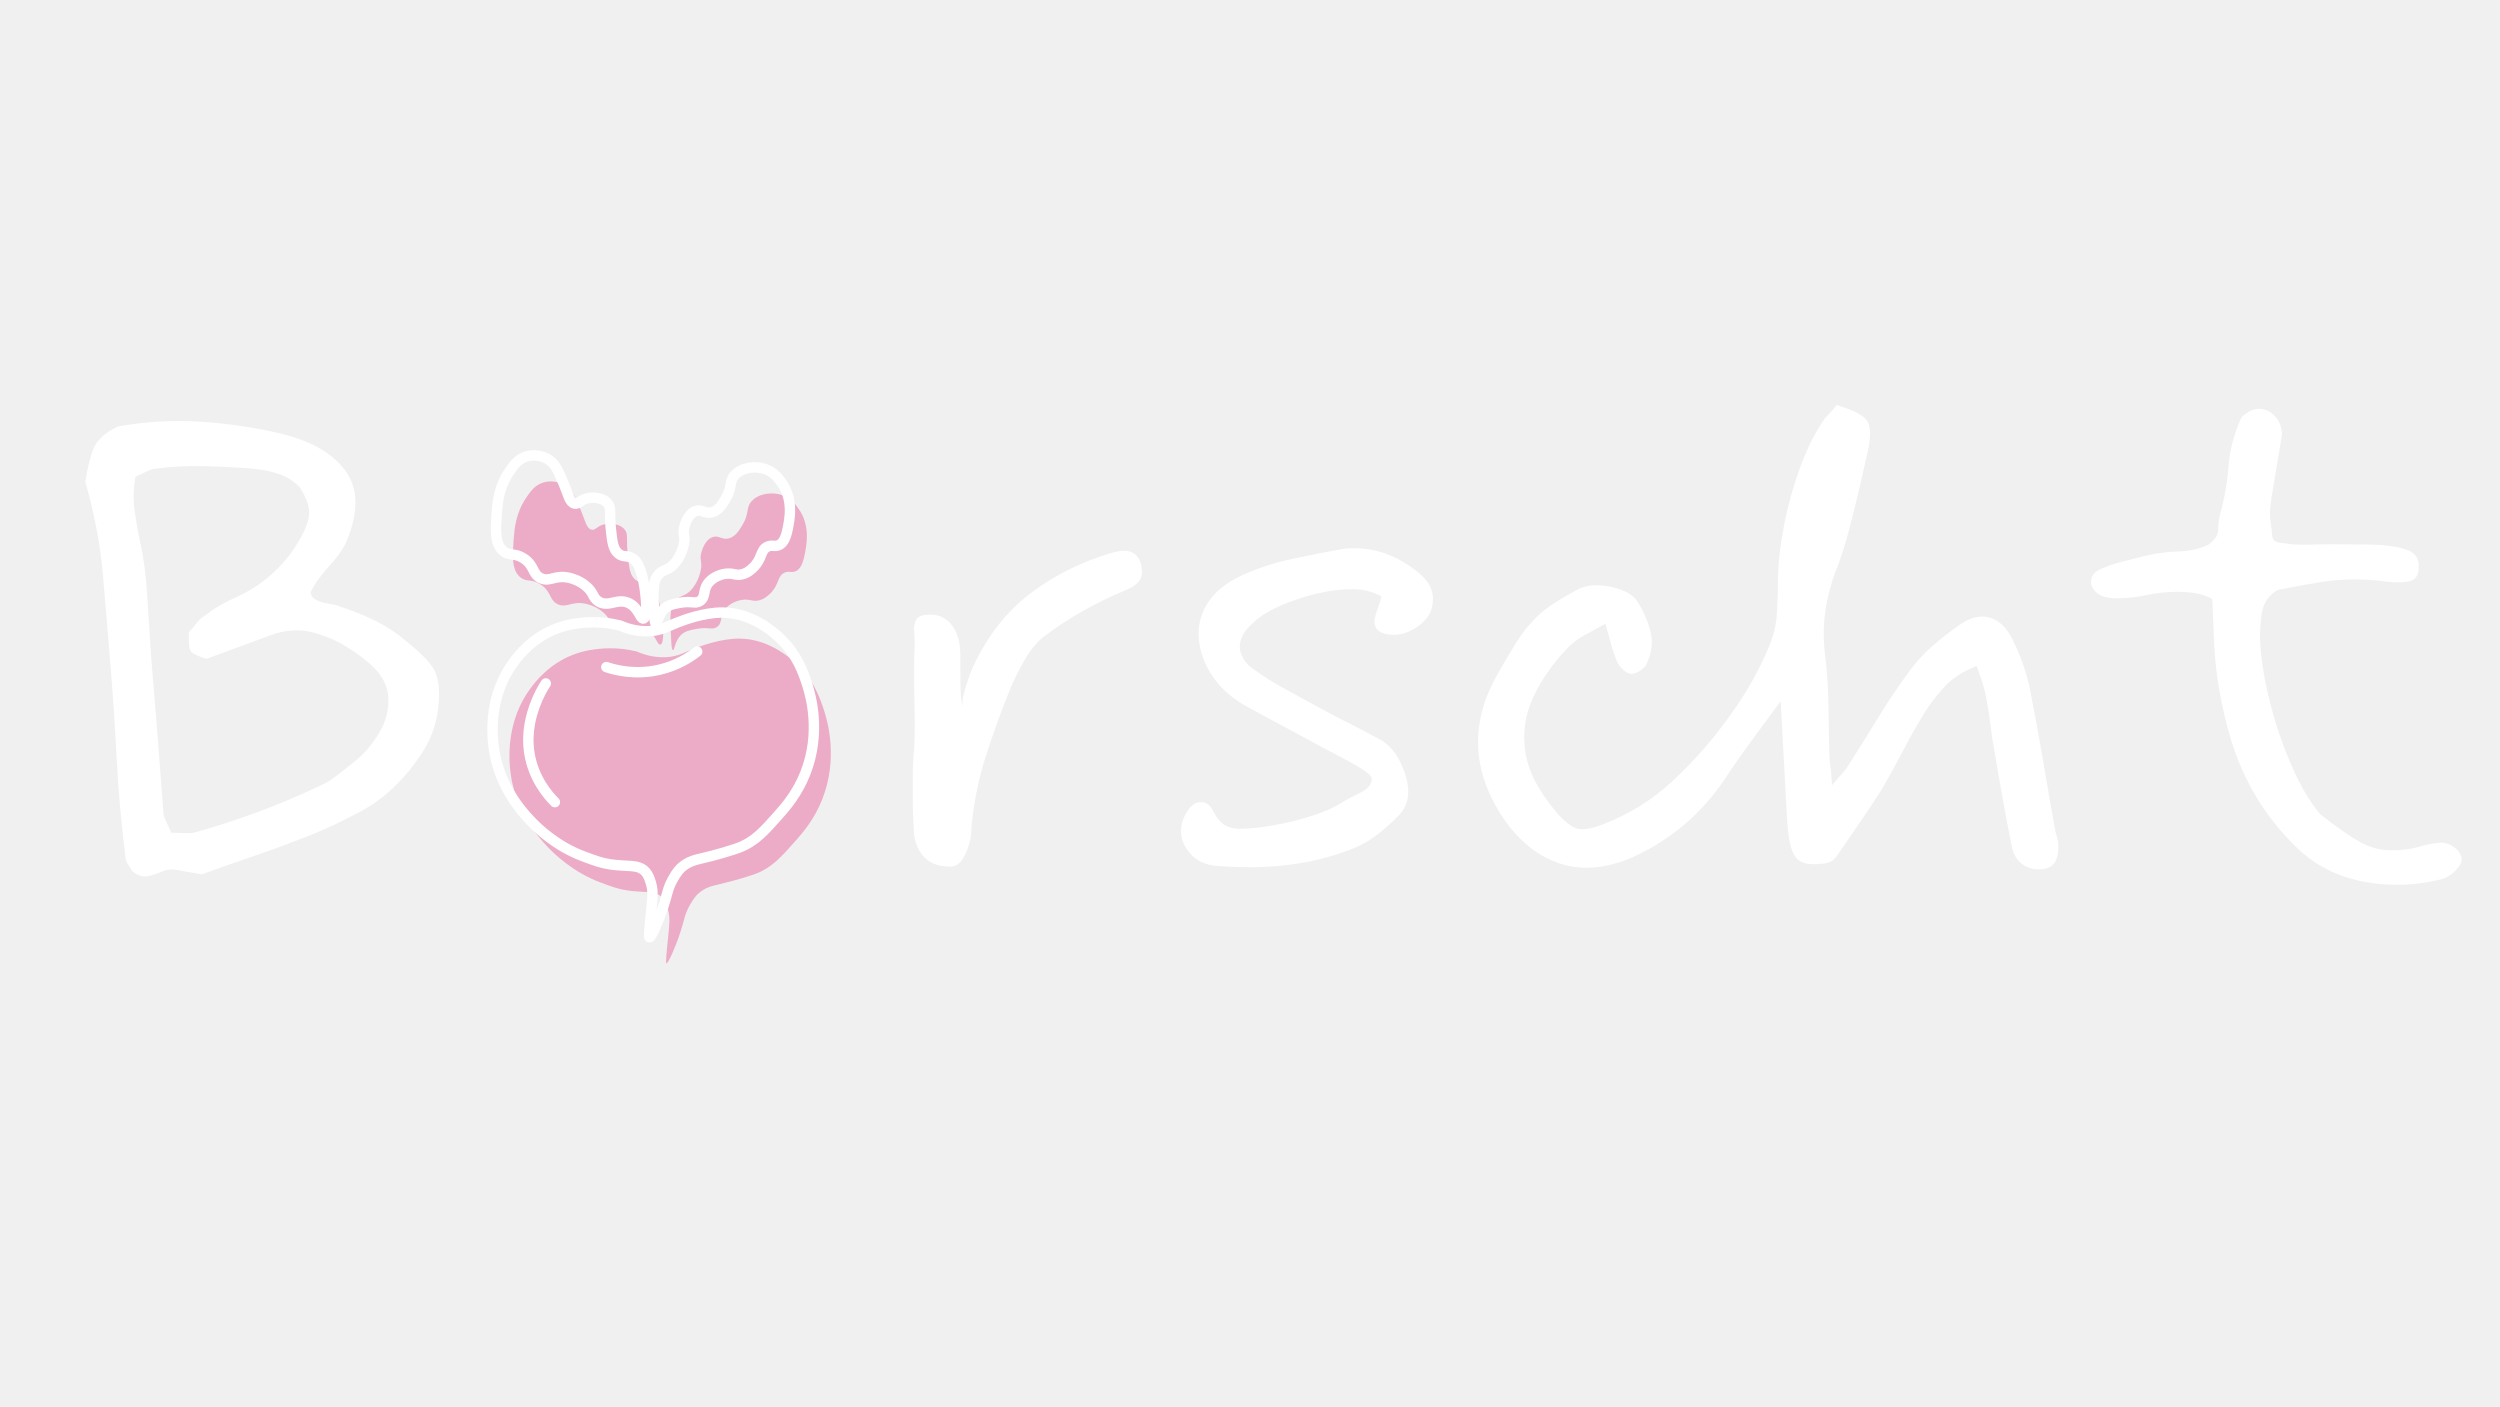
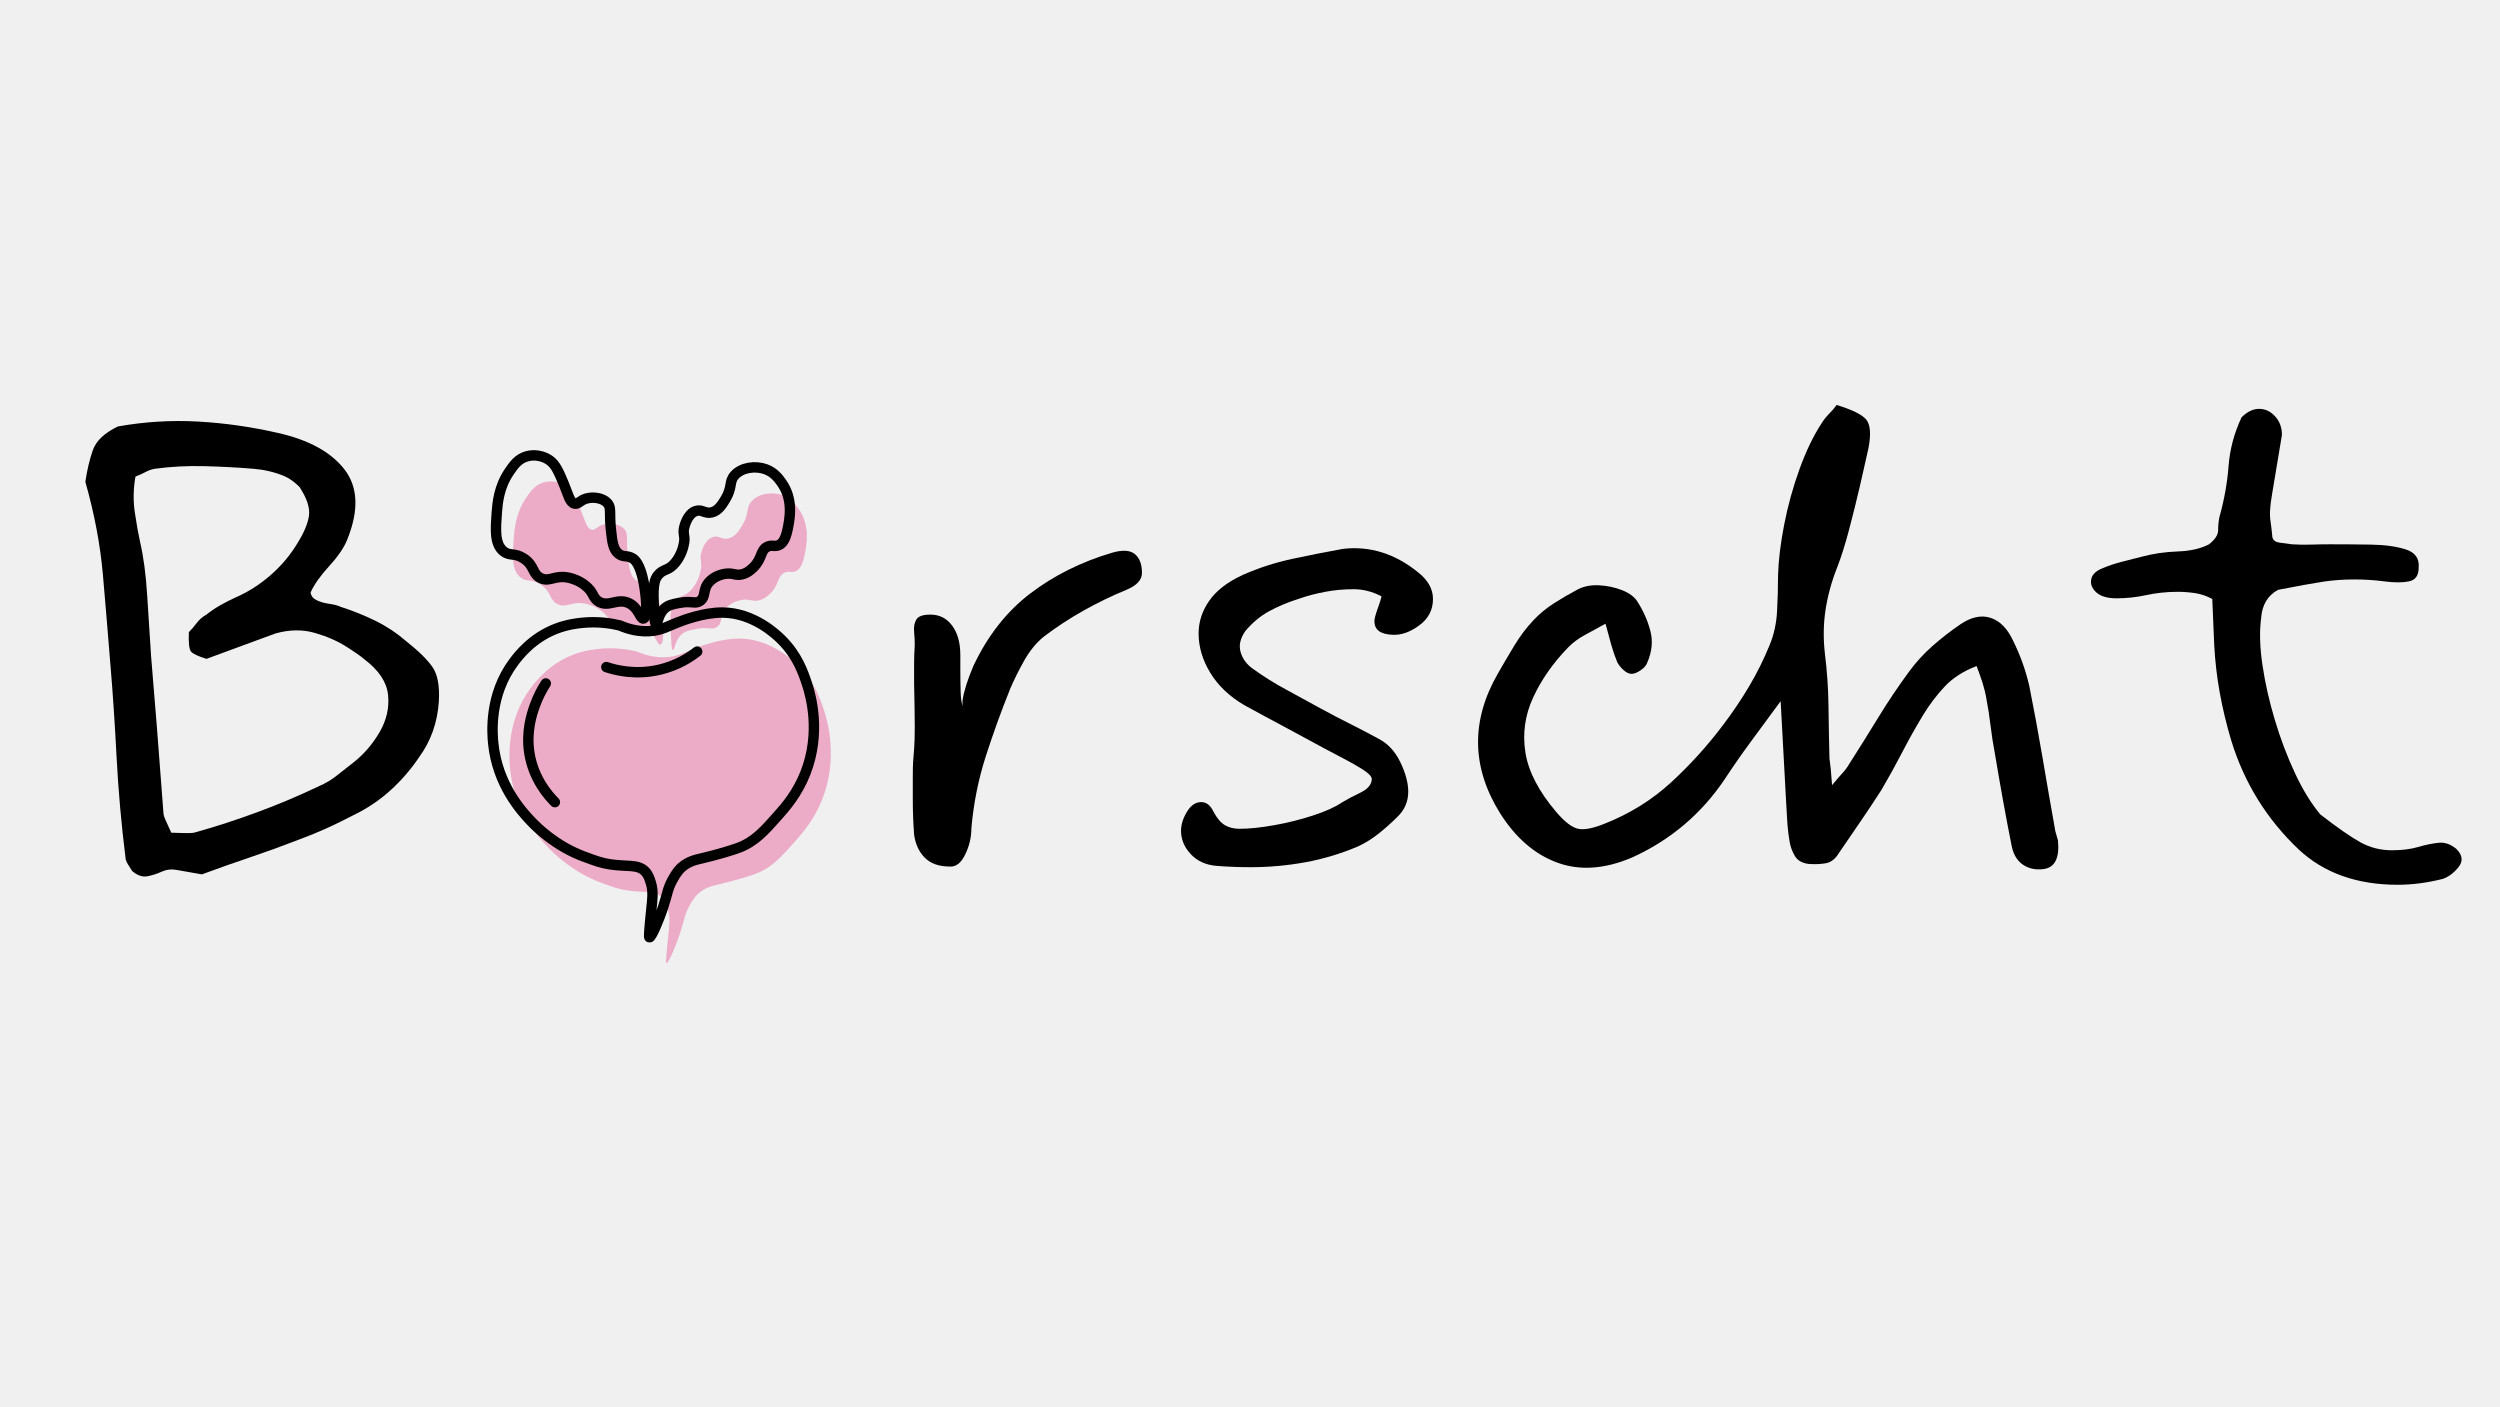
<svg xmlns="http://www.w3.org/2000/svg" version="1.1" viewBox="0 0 1920 1080" xml:space="preserve">
-   <g id="text" fill="#fff">
+   <g id="text" fill="currentColor">
    <path d="M135.04,668.01c-3.67-0.67-7.34-0.17-11,1.5c-3.67,1.66-7.34,2.83-11,3.5c-3.67,0.66-7.5-0.67-11.5-4         c-1-1.67-2-3.25-3-4.75s-1.67-2.91-2-4.25c-3.34-26.66-5.67-52.83-7-78.5c-1.34-25.66-2.84-48.33-4.5-68c-2-25-4-49-6-72         s-6.5-46.83-13.5-71.5c1.33-9,3.25-17.08,5.75-24.25c2.5-7.16,8.91-13.25,19.25-18.25c20.66-3.66,41.25-4.91,61.75-3.75         c20.5,1.17,40.91,4.09,61.25,8.75c23.66,5.34,40.66,14.67,51,28c10.33,13.34,11.16,31,2.5,53c-2.34,6.34-7,13.34-14,21         c-7,7.67-11.84,14.5-14.5,20.5c0.33,2.67,1.91,4.67,4.75,6c2.83,1.34,6.08,2.25,9.75,2.75c3.66,0.5,6.5,1.25,8.5,2.25         c9.33,3,18.25,6.59,26.75,10.75c8.5,4.17,16.41,9.42,23.75,15.75c9.66,7.67,16.41,14.34,20.25,20c3.83,5.67,5.41,14.34,4.75,26         c-1,16.34-6.17,30.84-15.5,43.5c-6.34,9.34-13.67,17.75-22,25.25c-8.34,7.5-17.67,13.75-28,18.75c-7,3.67-14,7.09-21,10.25         c-7,3.17-14.17,6.09-21.5,8.75c-12,4.67-24.17,9.09-36.5,13.25c-12.34,4.17-24.84,8.58-37.5,13.25L135.04,668.01z M131.54,639.51         c2,0,4.83,0.09,8.5,0.25c3.66,0.17,6.66,0.09,9-0.25c16.66-4.66,33.08-10,49.25-16c16.16-6,31.91-12.66,47.25-20         c4.66-2,9.08-4.66,13.25-8c4.16-3.33,8.41-6.66,12.75-10c8-6.33,14.66-14.08,20-23.25c5.33-9.16,7.5-18.66,6.5-28.5         c-1-9.83-7-18.91-18-27.25c-2.67-2.33-7.42-5.66-14.25-10c-6.84-4.33-14.92-7.83-24.25-10.5c-9.34-2.66-19.34-2.5-30,0.5l-53,19.5         c-6.34-2-10.25-3.83-11.75-5.5c-1.5-1.66-2.09-6.66-1.75-15c2-2,4-4.33,6-7c2-2.66,4.5-4.83,7.5-6.5         c3.33-2.66,6.91-5.08,10.75-7.25c3.83-2.16,7.58-4.08,11.25-5.75c10-4.33,19.16-10.16,27.5-17.5c8.33-7.33,15.16-15.5,20.5-24.5         c5-8,7.91-15,8.75-21c0.83-6-1.59-13.33-7.25-22c-1.67-1.66-3.5-3.25-5.5-4.75s-4.17-2.75-6.5-3.75c-7.34-3-15.17-4.83-23.5-5.5         c-12-1-24.59-1.66-37.75-2c-13.17-0.33-25.75,0.34-37.75,2c-2.34,0.34-4.75,1.17-7.25,2.5c-2.5,1.34-5.09,2.5-7.75,3.5         c-1.67,9.34-1.84,18.5-0.5,27.5c1.33,9,2.66,16.5,4,22.5c2.66,11.34,4.5,25.09,5.5,41.25c1,16.17,2,31.75,3,46.75         c1.33,15.34,2.83,33.67,4.5,55c1.66,21.34,3.33,43.17,5,65.5c0,1.34,0.75,3.59,2.25,6.75         C129.29,634.43,130.54,637.18,131.54,639.51z" />
    <path d="M729.53,665.51c-8.34,0-14.75-2.25-19.25-6.75s-7.25-10.41-8.25-17.75c-0.34-4.66-0.59-9.16-0.75-13.5         c-0.17-4.33-0.25-8.66-0.25-13v-19c0-4.33,0.08-7.83,0.25-10.5c0.16-2.66,0.41-5.91,0.75-9.75c0.33-3.83,0.5-9.58,0.5-17.25         c0-7.66-0.17-18.66-0.5-33c0-5,0-10,0-15s0.16-9.83,0.5-14.5c0-3.33-0.17-6.83-0.5-10.5c-0.34-3.66,0.25-6.75,1.75-9.25         s5.08-3.75,10.75-3.75c7,0,12.58,2.84,16.75,8.5c4.16,5.67,6.25,13.17,6.25,22.5c0,1.34,0,4.92,0,10.75         c0,5.84,0.08,11.67,0.25,17.5c0.16,5.84,0.75,9.42,1.75,10.75c-0.67-1.66-0.42-4.83,0.75-9.5c1.16-4.66,2.58-9.16,4.25-13.5         c1.66-4.33,2.66-6.83,3-7.5c11-23.33,25.58-41.91,43.75-55.75c18.16-13.83,39.08-24.25,62.75-31.25c8-2.33,13.83-2,17.5,1         c3.66,3,5.5,7.84,5.5,14.5c0,5.34-4,9.67-12,13c-11.34,4.67-22.34,10-33,16c-10.67,6-20.84,12.67-30.5,20         c-5.67,4.67-10.59,10.67-14.75,18c-4.17,7.34-7.75,14.5-10.75,21.5c-7,17.34-13.34,34.84-19,52.5c-5.67,17.67-9.34,36-11,55         c0,7-1.59,13.75-4.75,20.25C738.11,662.76,734.2,665.84,729.53,665.51z" />
    <path d="M960.53,666.01c-4.34,0-8.67-0.08-13-0.25c-4.34-0.16-8.67-0.41-13-0.75c-8.34-0.66-15-3.66-20-9         c-5-5.33-7.5-11.33-7.5-18c0-4.66,1.5-9.5,4.5-14.5s6.66-7.5,11-7.5c4,0,7.16,2.5,9.5,7.5c2.66,5,5.58,8.42,8.75,10.25         c3.16,1.84,6.91,2.75,11.25,2.75c7.33,0,16.16-0.91,26.5-2.75c10.33-1.83,20.33-4.33,30-7.5c9.66-3.16,17.16-6.58,22.5-10.25         c3.33-2,7.91-4.41,13.75-7.25c5.83-2.83,8.75-6.41,8.75-10.75c-0.34-2-2.75-4.41-7.25-7.25c-4.5-2.83-9.5-5.66-15-8.5         c-5.5-2.83-10.09-5.25-13.75-7.25c-10.34-5.66-20.67-11.25-31-16.75c-10.34-5.5-20.67-11.08-31-16.75         c-11.34-6.66-20-14.91-26-24.75c-6-9.83-9-19.91-9-30.25c0-9,2.75-17.41,8.25-25.25c5.5-7.83,14.08-14.41,25.75-19.75         c12-5.33,24.58-9.41,37.75-12.25c13.16-2.83,26.25-5.41,39.25-7.75c20.66-2.33,39.83,3.67,57.5,18c7.66,6,11.5,12.84,11.5,20.5         c0,8.34-3.5,15.09-10.5,20.25c-7,5.17-13.84,7.59-20.5,7.25c-9.34-0.33-14-3.83-14-10.5c0-1.66,0.83-4.83,2.5-9.5         c1.66-4.66,2.66-7.83,3-9.5c-7-3.66-14.17-5.5-21.5-5.5c-7.34,0-14.59,0.67-21.75,2c-7.17,1.34-14.09,3.17-20.75,5.5         c-8.34,2.67-15.84,5.84-22.5,9.5c-6.67,3.67-12.67,8.67-18,15c-4,5.67-5.25,11.09-3.75,16.25c1.5,5.17,4.58,9.42,9.25,12.75         c8.33,6,17,11.42,26,16.25c9,4.84,18,9.75,27,14.75c7.33,4,14.66,7.84,22,11.5c7.33,3.67,14.66,7.5,22,11.5         c7,3.67,12.5,9.67,16.5,18c4,8.34,6,15.84,6,22.5c0,7.67-2.84,14.17-8.5,19.5c-4.34,4.34-9,8.5-14,12.5s-10.34,7.34-16,10         c-13.34,5.67-26.92,9.75-40.75,12.25C988.45,664.76,974.53,666.01,960.53,666.01z" />
    <path d="M1569.03,667.51c-6,0.66-11.17-0.5-15.5-3.5c-4.34-3-7.17-7.66-8.5-14c-2.34-11.66-4.59-23.5-6.75-35.5         c-2.17-12-4.25-24-6.25-36c-1.34-7-2.42-14-3.25-21c-0.84-7-1.92-14-3.25-21c-0.67-4-1.67-8.08-3-12.25         c-1.34-4.16-2.84-8.41-4.5-12.75c-10.34,4-18.59,9.34-24.75,16c-6.17,6.67-11.59,13.84-16.25,21.5c-5.67,9.34-11,18.84-16,28.5         c-5,9.67-10.34,19.34-16,29c-5.34,8.34-10.75,16.5-16.25,24.5s-11.09,16.17-16.75,24.5c-2.67,4.34-6,6.84-10,7.5         c-4,0.67-8.34,0.84-13,0.5c-5-0.66-8.5-2.66-10.5-6c-2-3.33-3.34-6.83-4-10.5c-1-5.66-1.67-11.5-2-17.5c-0.34-6-0.67-11.83-1-17.5         l-4-73.5c-8.34,11.34-16,21.75-23,31.25s-13.67,19.09-20,28.75c-9,13.34-19.42,25-31.25,35c-11.84,10-25.09,18.34-39.75,25         c-21,9-40.17,10.33-57.5,4c-17.34-6.33-32-19-44-38c-22-35.33-22.5-71.16-1.5-107.5c4-7,8.16-14.08,12.5-21.25         c4.33-7.16,9.16-13.58,14.5-19.25c4.66-5,10-9.41,16-13.25c6-3.83,12.16-7.41,18.5-10.75c4.66-2.33,10.08-3.33,16.25-3         c6.16,0.34,12,1.59,17.5,3.75c5.5,2.17,9.41,5.09,11.75,8.75c4.66,7.34,8,14.92,10,22.75c2,7.84,1.16,15.92-2.5,24.25         c-0.67,2-2.34,3.92-5,5.75c-2.67,1.84-5,2.75-7,2.75s-4.09-1-6.25-3c-2.17-2-3.75-4-4.75-6c-1.67-4-3.17-8.33-4.5-13         c-1.34-4.66-2.84-10.16-4.5-16.5c-6,3.34-11.34,6.25-16,8.75c-4.67,2.5-8.84,5.59-12.5,9.25c-11.67,12-20.67,24.84-27,38.5         c-6.34,13.67-8.34,27.84-6,42.5c2.33,14.67,10.33,30,24,46c6.33,7.34,11.83,11.5,16.5,12.5c4.66,1,11.5-0.33,20.5-4         c19.33-7.66,36.33-18.25,51-31.75c14.66-13.5,28-28.25,40-44.25c7.33-9.66,14-19.58,20-29.75c6-10.16,11.16-20.58,15.5-31.25         c3.33-8,5.25-16.66,5.75-26c0.5-9.33,0.75-18.5,0.75-27.5c0.33-11.66,1.91-24.75,4.75-39.25c2.83-14.5,6.75-28.66,11.75-42.5         c5-13.83,10.66-25.58,17-35.25c1.66-2.66,3.58-5.08,5.75-7.25c2.16-2.16,4.08-4.41,5.75-6.75c12,3.67,19.58,7.42,22.75,11.25         c3.16,3.84,3.75,11.09,1.75,21.75c-1.67,7.67-3.84,17.25-6.5,28.75c-2.67,11.5-5.5,22.92-8.5,34.25c-3,11.34-6,20.84-9,28.5         c-4.34,11-7.34,21.92-9,32.75c-1.67,10.84-1.84,22.09-0.5,33.75c1.66,13.34,2.58,26.67,2.75,40c0.16,13.34,0.41,26.84,0.75,40.5         c0.33,2.34,0.66,5.09,1,8.25c0.33,3.17,0.66,7.25,1,12.25c3-3.66,5.58-6.66,7.75-9c2.16-2.33,3.91-4.66,5.25-7         c7.66-12,15.16-24,22.5-36c7.33-12,15.16-23.66,23.5-35c5.33-7.33,11.41-14,18.25-20c6.83-6,13.91-11.5,21.25-16.5         c8.33-5.66,16.08-7.33,23.25-5c7.16,2.34,12.91,8.17,17.25,17.5c2.66,5.34,5.08,11,7.25,17c2.16,6,3.91,12,5.25,18         c3.66,18.34,7.08,36.84,10.25,55.5c3.16,18.67,6.41,37.34,9.75,56c0.33,1.34,0.66,2.5,1,3.5c0.33,1,0.66,2.17,1,3.5         C1581.86,659.18,1578.03,666.51,1569.03,667.51z" />
    <path d="M1841.53,679.51c-31.34,0-56.67-9-76-27c-12.34-11.66-22.84-24.5-31.5-38.5c-8.67-14-15.5-29.16-20.5-45.5         c-3.67-12.33-6.59-24.5-8.75-36.5c-2.17-12-3.59-24.16-4.25-36.5l-1.5-35.5c-4.34-2.33-8.75-3.83-13.25-4.5         c-4.5-0.66-8.92-1-13.25-1c-8.34,0-16.34,0.84-24,2.5c-7.67,1.67-15.34,2.5-23,2.5c-7,0-12.17-1.5-15.5-4.5         c-3.34-3-4.66-6.33-4-10c0.66-3.66,3.5-6.5,8.5-8.5c4.66-2,9.58-3.66,14.75-5c5.16-1.33,10.41-2.66,15.75-4         c8.66-2.33,17.83-3.66,27.5-4c9.66-0.33,17.66-2.16,24-5.5c4.66-3.66,7-7.25,7-10.75s0.33-6.91,1-10.25c3.66-13,6-26,7-39         s4.33-25.5,10-37.5c4.33-4.33,8.83-6.5,13.5-6.5c4.66,0,8.75,1.92,12.25,5.75c3.5,3.84,5.25,8.59,5.25,14.25         c-1.67,10-3.09,18.5-4.25,25.5c-1.17,7-2.25,13.5-3.25,19.5s-1.5,9.84-1.5,11.5c-0.34,3.34-0.25,6.67,0.25,10         c0.5,3.34,0.91,6.84,1.25,10.5c0,3.34,1.91,5.25,5.75,5.75c3.83,0.5,6.91,0.92,9.25,1.25c5,0.34,10,0.42,15,0.25         c5-0.16,9.83-0.25,14.5-0.25c10.33,0,20.83,0.09,31.5,0.25c10.66,0.17,19.58,1.42,26.75,3.75c7.16,2.34,10.41,7,9.75,14         c0,6-2.5,9.5-7.5,10.5s-11.25,1-18.75,0s-15.25-1.5-23.25-1.5c-8.34,0-16.34,0.59-24,1.75c-7.67,1.17-19.17,3.25-34.5,6.25         c-8,4.34-12.34,11.67-13,22c-1.34,10-1,21.84,1,35.5c2,13.67,5.16,27.75,9.5,42.25c4.33,14.5,9.5,28.17,15.5,41         c6,12.84,12.5,23.42,19.5,31.75c13.33,10.34,23.66,17.5,31,21.5c7.33,4,15.33,6,24,6c7.66,0,14.33-0.83,20-2.5         c5.66-1.66,10.91-2.75,15.75-3.25c4.83-0.5,9.41,1.09,13.75,4.75c4.66,4.67,5.25,9.25,1.75,13.75s-7.59,7.58-12.25,9.25         C1864.03,678.01,1852.53,679.51,1841.53,679.51z" />
  </g>
  <g id="Beetroot">
    <g id="shadow" fill="#ECABC6">
      <path d="M516.86,499.28    c-0.92-0.11-1.16-3.92-1.19-4.4c-1.1-18.45-1.66-27.68,2.46-32.9c4.48-5.68,7.97-2.94,13.7-10.12c4.53-5.68,6.02-11.93,6.53-14.96    c0.96-5.67-1.04-6.38,0-11.38c0.21-0.99,2.38-10.89,9.06-13.07c4.73-1.54,6.92,2.36,12.22,1.05c5.04-1.24,7.91-5.94,10.33-9.9    c5.86-9.6,2.64-13.41,7.17-18.55c5.38-6.11,15.99-7.61,24.02-4.64c6.47,2.39,9.91,7.19,12.01,10.12    c9.48,13.21,6.3,28.32,4.64,36.25c-1.64,7.79-3.93,10.36-6.11,11.59c-3.56,2.01-5.53-0.26-9.27,1.48    c-5.68,2.63-3.76,9.08-10.96,16.02c-1.74,1.67-4.56,4.33-8.85,5.27c-4.41,0.97-5.94-0.84-10.75-0.63    c-4.97,0.22-10.41,2.47-13.91,6.11c-5.71,5.94-2.43,11.61-7.38,14.96c-3.78,2.57-6.21-0.41-16.02,1.48    c-4.85,0.93-8.38,1.61-11.38,4.43C518.2,492.14,518.13,499.43,516.86,499.28z" />
      <path d="M507.19,495.04c3.42-0.84,2.16-16.79,0.28-26.98c-2.81-15.21-7.12-18.28-8.43-19.11    c-4.43-2.8-7.1-0.62-10.96-3.65c-4.18-3.29-4.85-8.84-5.9-18.55c-1.4-12.94,0.53-16.61-2.53-20.23    c-3.55-4.19-11.01-5.14-16.3-3.65c-5.03,1.41-6.09,4.52-8.99,3.93c-3.88-0.78-4.95-6.94-8.15-14.61    c-4.27-10.25-6.53-15.32-10.96-18.55c-4.91-3.58-11.88-4.93-17.98-3.09c-6.44,1.94-9.84,6.82-13.21,11.8    c-7.94,11.75-8.96,23.71-9.55,31.75c-0.91,12.37-1.73,23.62,5.06,29.22c4.9,4.04,8.61,0.9,15.74,5.62    c8.45,5.6,6.36,12.11,13.21,15.17c6.98,3.12,10.69-2.96,21.92-0.28c2.25,0.54,7.08,1.97,11.8,5.62    c7.18,5.55,5.55,9.63,10.68,12.64c7.72,4.53,14.19-3.08,23.04,1.12C503.74,486.94,504.65,495.66,507.19,495.04z" />
      <path d="M489.02,500.35    c6.22,2.7,15.38,5.51,25.89,4.05c7.28-1.01,10.95-3.48,18.91-6.53c3.98-1.53,19.56-7.51,33.99-7.43    c24.35,0.13,41.96,17.47,45.24,20.71c12.32,12.13,16.82,25.34,19.81,34.44c2.91,8.87,10.86,37.27-1.35,68.21    c-6.17,15.63-15.1,25.86-20.93,32.41c-10.39,11.68-17.78,20.26-30.61,24.99c-4.31,1.59-15.89,5.21-28.36,8.1    c-4.23,0.98-9.87,2.18-15.08,6.75c-1.08,0.95-3.82,3.51-7.2,9.9c-3.82,7.21-3.51,9.96-6.98,20.48    c-3.76,11.43-9.28,23.83-10.58,23.41c-0.41-0.13-0.65-1.18,2.03-27.01c0.78-7.57,0.11-11.28-0.9-14.63    c-0.86-2.87-1.85-6.14-4.28-8.78c-5.54-6-13.87-3.57-27.24-5.63c-6.72-1.03-11.23-2.72-20.26-6.08    c-21.37-7.96-35.9-22.38-40.29-27.01c-7.18-7.58-25.84-27.84-29.04-59.88c-0.76-7.59-3.25-36.9,15.76-62.35    c3.67-4.92,14.16-18.6,32.64-25.66c8.71-3.32,16.49-4.15,20.03-4.5C472.36,497.11,482.43,498.75,489.02,500.35z" />
    </g>
-     <g id="outline" stroke="#fff" stroke-width="8" stroke-linecap="round" stroke-miterlimit="10" fill="none">
+     <g id="outline" stroke="currentColor" stroke-width="8" stroke-linecap="round" stroke-miterlimit="10" fill="none">
      <path class="st1" d="M503.86,479.28    c-0.92-0.11-1.16-3.92-1.19-4.4c-1.1-18.45-1.66-27.68,2.46-32.9c4.48-5.68,7.97-2.94,13.7-10.12c4.53-5.68,6.02-11.93,6.53-14.96    c0.96-5.67-1.04-6.38,0-11.38c0.21-0.99,2.38-10.89,9.06-13.07c4.73-1.54,6.92,2.36,12.22,1.05c5.04-1.24,7.91-5.94,10.33-9.9    c5.86-9.6,2.64-13.41,7.17-18.55c5.38-6.11,15.99-7.61,24.02-4.64c6.47,2.39,9.91,7.19,12.01,10.12    c9.48,13.21,6.3,28.32,4.64,36.25c-1.64,7.79-3.93,10.36-6.11,11.59c-3.56,2.01-5.53-0.26-9.27,1.48    c-5.68,2.63-3.76,9.08-10.96,16.02c-1.74,1.67-4.56,4.33-8.85,5.27c-4.41,0.97-5.94-0.84-10.75-0.63    c-4.97,0.22-10.41,2.47-13.91,6.11c-5.71,5.94-2.43,11.61-7.38,14.96c-3.78,2.57-6.21-0.41-16.02,1.48    c-4.85,0.93-8.38,1.61-11.38,4.43C505.2,472.14,505.13,479.43,503.86,479.28z" />
      <path class="st1" d="M465.67,512.33    c6.7,2.25,22.07,6.37,40.74,2.03c13.89-3.23,23.71-9.78,29.04-13.96" />
      <path class="st1" d="M419.17,524.89c-2.6,4-5.91,9.83-8.55,17.33c-2.15,6.1-6.71,19.55-4.05,36.24    c3.16,19.84,14.69,32.71,19.58,37.59" />
      <path class="st1" d="M494.19,475.04c3.42-0.84,2.16-16.79,0.28-26.98c-2.81-15.21-7.12-18.28-8.43-19.11    c-4.43-2.8-7.1-0.62-10.96-3.65c-4.18-3.29-4.85-8.84-5.9-18.55c-1.4-12.94,0.53-16.61-2.53-20.23    c-3.55-4.19-11.01-5.14-16.3-3.65c-5.03,1.41-6.09,4.52-8.99,3.93c-3.88-0.78-4.95-6.94-8.15-14.61    c-4.27-10.25-6.53-15.32-10.96-18.55c-4.91-3.58-11.88-4.93-17.98-3.09c-6.44,1.94-9.84,6.82-13.21,11.8    c-7.94,11.75-8.96,23.71-9.55,31.75c-0.91,12.37-1.73,23.62,5.06,29.22c4.9,4.04,8.61,0.9,15.74,5.62    c8.45,5.6,6.36,12.11,13.21,15.17c6.98,3.12,10.69-2.96,21.92-0.28c2.25,0.54,7.08,1.97,11.8,5.62    c7.18,5.55,5.55,9.63,10.68,12.64c7.72,4.53,14.19-3.08,23.04,1.12C490.74,466.94,491.65,475.66,494.19,475.04z" />
      <path class="st2" d="M476.02,480.35    c6.22,2.7,15.38,5.51,25.89,4.05c7.28-1.01,10.95-3.48,18.91-6.53c3.98-1.53,19.56-7.51,33.99-7.43    c24.35,0.13,41.96,17.47,45.24,20.71c12.32,12.13,16.82,25.34,19.81,34.44c2.91,8.87,10.86,37.27-1.35,68.21    c-6.17,15.63-15.1,25.86-20.93,32.41c-10.39,11.68-17.78,20.26-30.61,24.99c-4.31,1.59-15.89,5.21-28.36,8.1    c-4.23,0.98-9.87,2.18-15.08,6.75c-1.08,0.95-3.82,3.51-7.2,9.9c-3.82,7.21-3.51,9.96-6.98,20.48    c-3.76,11.43-9.28,23.83-10.58,23.41c-0.41-0.13-0.65-1.18,2.03-27.01c0.78-7.57,0.11-11.28-0.9-14.63    c-0.86-2.87-1.85-6.14-4.28-8.78c-5.54-6-13.87-3.57-27.24-5.63c-6.72-1.03-11.23-2.72-20.26-6.08    c-21.37-7.96-35.9-22.38-40.29-27.01c-7.18-7.58-25.84-27.84-29.04-59.88c-0.76-7.59-3.25-36.9,15.76-62.35    c3.67-4.92,14.16-18.6,32.64-25.66c8.71-3.32,16.49-4.15,20.03-4.5C459.36,477.11,469.43,478.75,476.02,480.35z" />
    </g>
  </g>
</svg>
